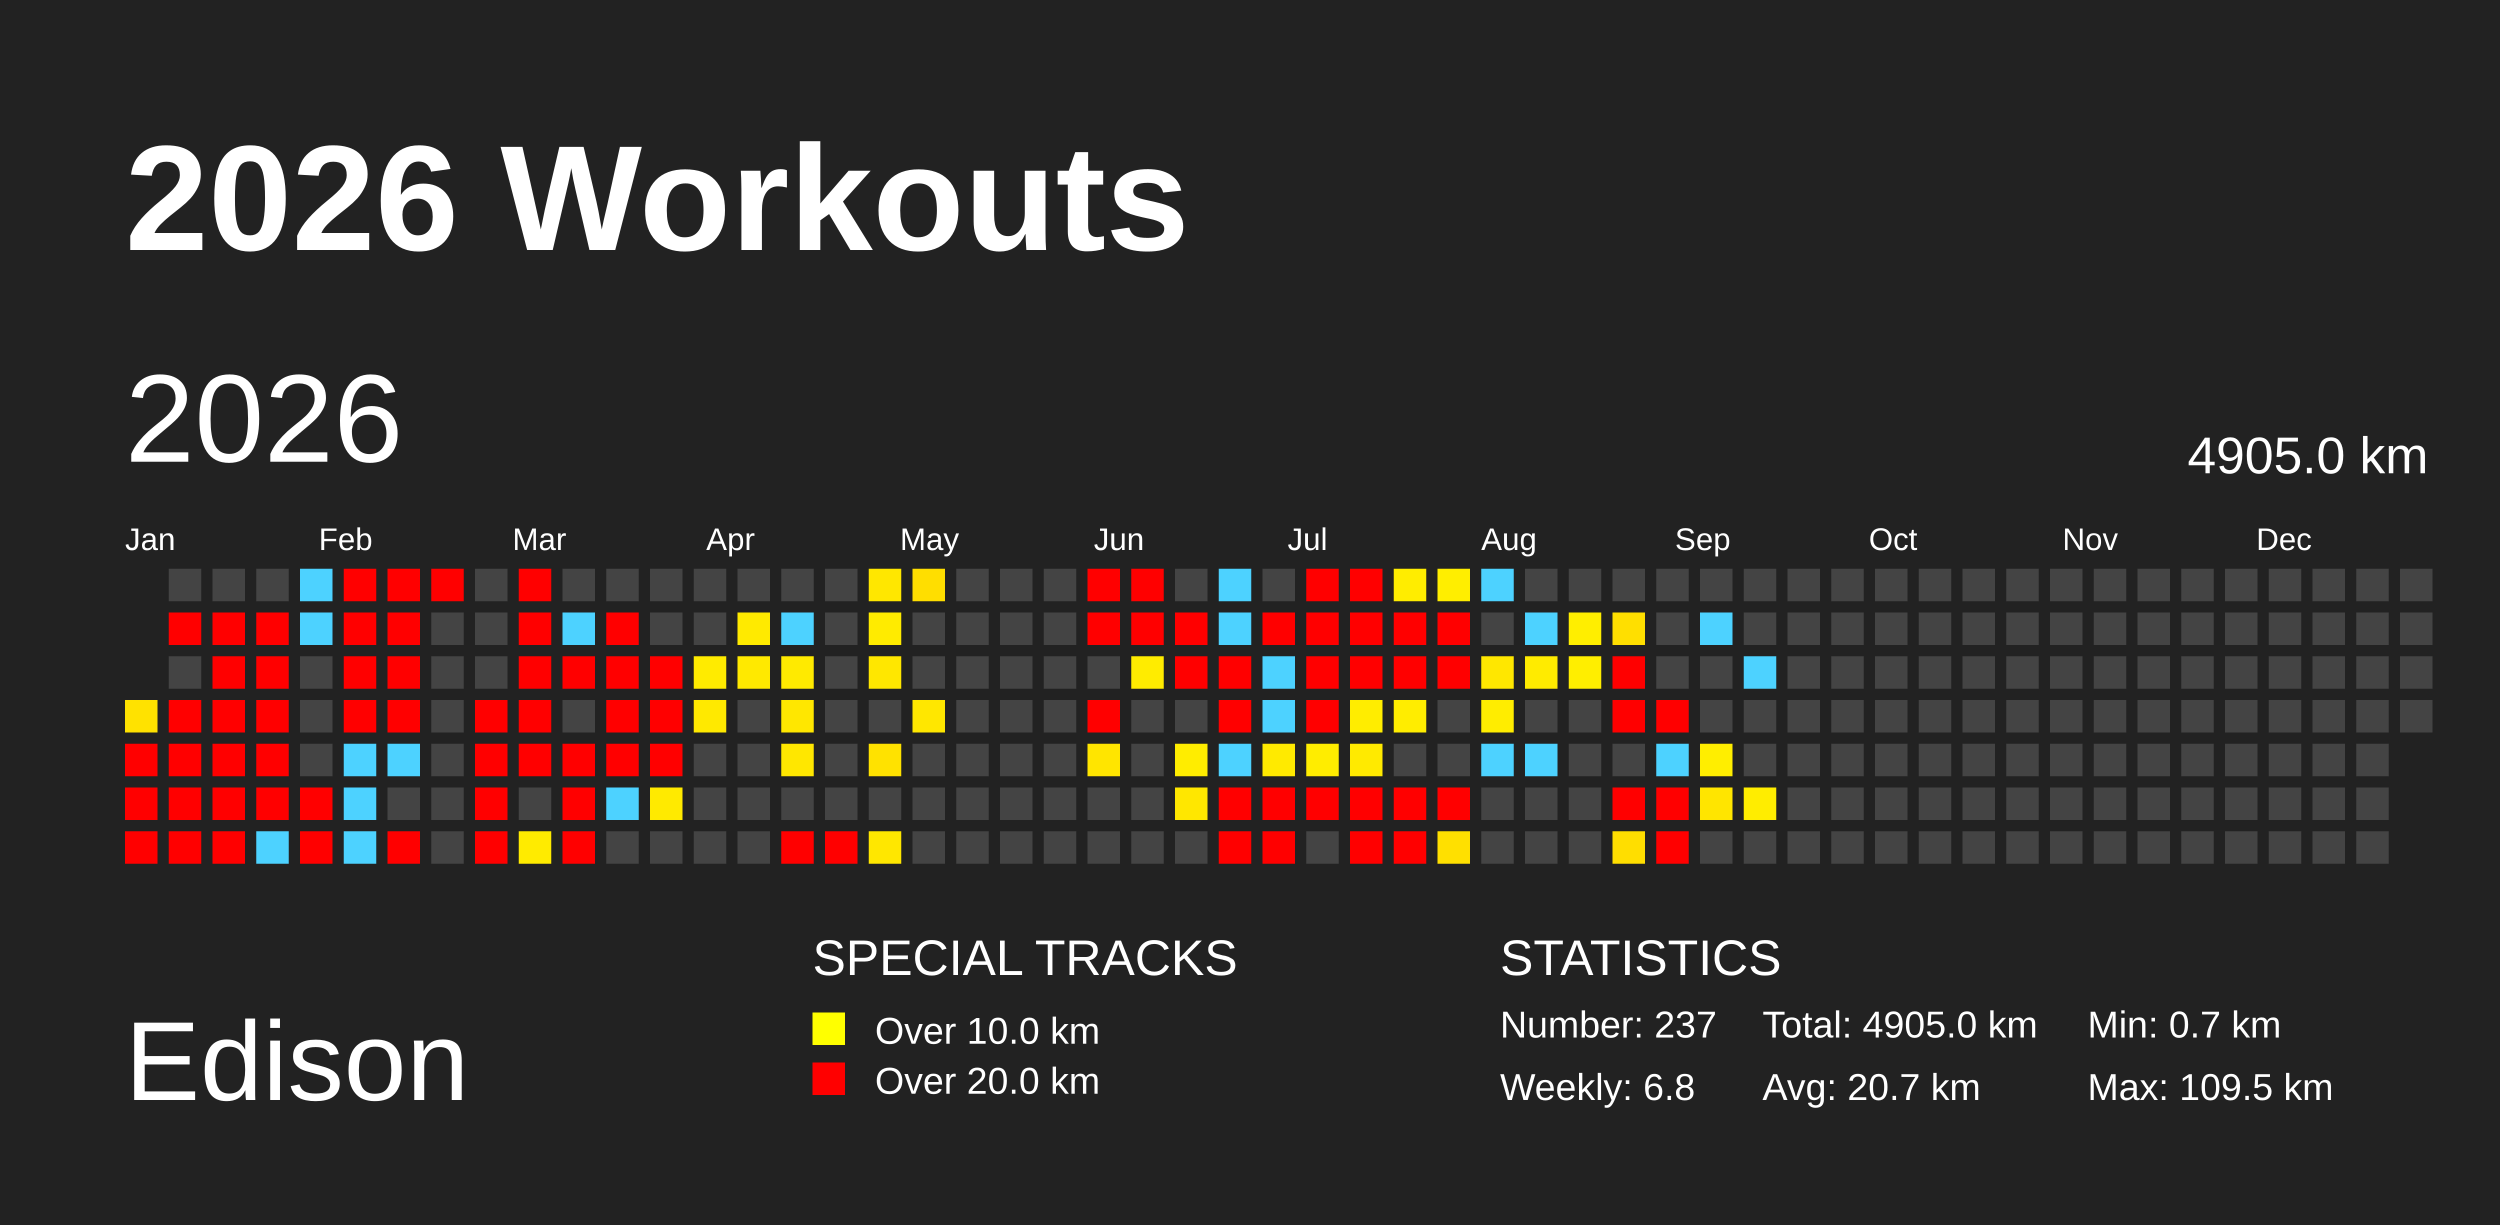
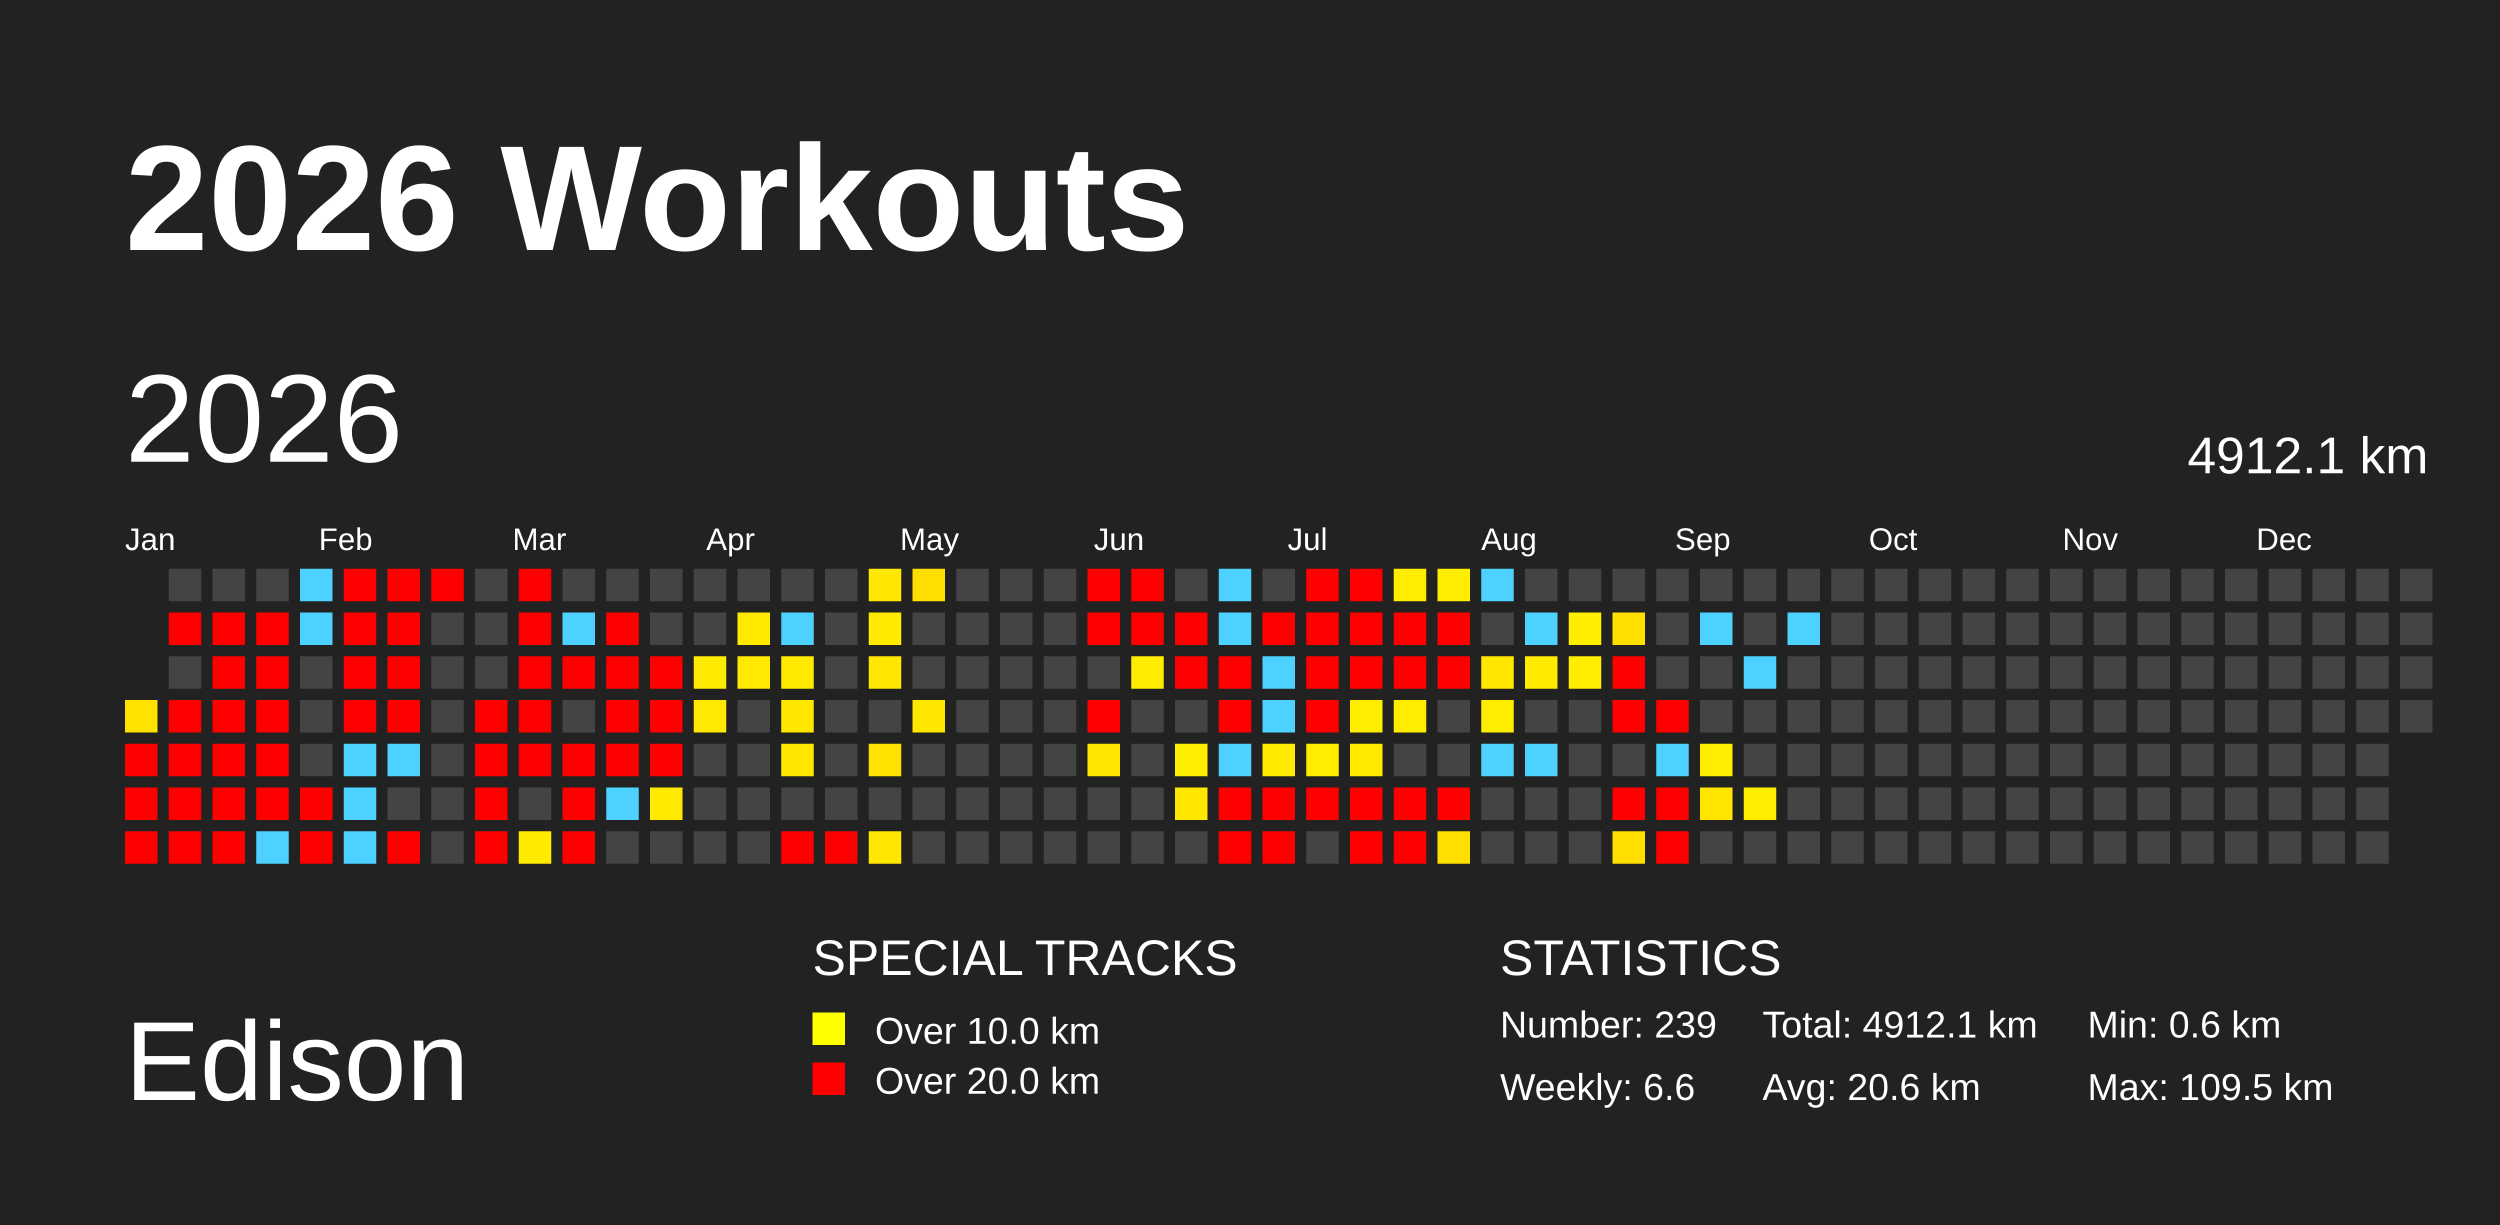
<svg xmlns="http://www.w3.org/2000/svg" baseProfile="full" height="98mm" version="1.1" viewBox="0,0,200,98" width="200mm">
  <defs />
  <rect fill="#222222" height="98" width="200" x="0" y="0" />
  <text fill="#FFFFFF" style="font-size:12px; font-family:Arial; font-weight:bold;" x="10" y="20">2026 Workouts</text>
  <text fill="#FFFFFF" style="font-size:9px; font-family:Arial" x="10" y="88">Edison</text>
  <text fill="#FFFFFF" style="font-size:4px; font-family:Arial" x="65" y="78">SPECIAL TRACKS</text>
  <rect fill="yellow" height="2.6" width="2.6" x="65" y="81" />
  <text fill="#FFFFFF" style="font-size:3px; font-family:Arial" x="70" y="83.5">Over 10.0 km</text>
  <rect fill="red" height="2.6" width="2.6" x="65" y="85" />
  <text fill="#FFFFFF" style="font-size:3px; font-family:Arial" x="70" y="87.5">Over 20.0 km</text>
  <text fill="#FFFFFF" style="font-size:4px; font-family:Arial" x="120" y="78">STATISTICS</text>
-   <text fill="#FFFFFF" style="font-size:3px; font-family:Arial" x="120" y="83">Number: 237</text>
-   <text fill="#FFFFFF" style="font-size:3px; font-family:Arial" x="120" y="88">Weekly: 6.8</text>
-   <text fill="#FFFFFF" style="font-size:3px; font-family:Arial" x="141" y="83">Total: 4905.0 km</text>
-   <text fill="#FFFFFF" style="font-size:3px; font-family:Arial" x="141" y="88">Avg: 20.7 km</text>
-   <text fill="#FFFFFF" style="font-size:3px; font-family:Arial" x="167" y="83">Min: 0.7 km</text>
+   <text fill="#FFFFFF" style="font-size:3px; font-family:Arial" x="120" y="83">Number: 239</text>
+   <text fill="#FFFFFF" style="font-size:3px; font-family:Arial" x="120" y="88">Weekly: 6.6</text>
+   <text fill="#FFFFFF" style="font-size:3px; font-family:Arial" x="141" y="83">Total: 4912.1 km</text>
+   <text fill="#FFFFFF" style="font-size:3px; font-family:Arial" x="141" y="88">Avg: 20.6 km</text>
+   <text fill="#FFFFFF" style="font-size:3px; font-family:Arial" x="167" y="83">Min: 0.6 km</text>
  <text fill="#FFFFFF" style="font-size:3px; font-family:Arial" x="167" y="88">Max: 109.5 km</text>
  <text dominant-baseline="hanging" fill="#FFFFFF" style="font-size:10.0px; font-family:Arial;" x="10" y="30">2026</text>
-   <text dominant-baseline="hanging" fill="#FFFFFF" style="font-size:4.125px; font-family:Arial;" x="175" y="35">4905.0 km</text>
+   <text dominant-baseline="hanging" fill="#FFFFFF" style="font-size:4.125px; font-family:Arial;" x="175" y="35">4912.1 km</text>
  <text fill="#FFFFFF" style="font-size:2.5px; font-family:Arial" x="10.0" y="44">Jan</text>
  <text fill="#FFFFFF" style="font-size:2.5px; font-family:Arial" x="25.5" y="44">Feb</text>
  <text fill="#FFFFFF" style="font-size:2.5px; font-family:Arial" x="41.0" y="44">Mar</text>
  <text fill="#FFFFFF" style="font-size:2.5px; font-family:Arial" x="56.5" y="44">Apr</text>
  <text fill="#FFFFFF" style="font-size:2.5px; font-family:Arial" x="72.0" y="44">May</text>
  <text fill="#FFFFFF" style="font-size:2.5px; font-family:Arial" x="87.5" y="44">Jun</text>
  <text fill="#FFFFFF" style="font-size:2.5px; font-family:Arial" x="103.0" y="44">Jul</text>
  <text fill="#FFFFFF" style="font-size:2.5px; font-family:Arial" x="118.5" y="44">Aug</text>
  <text fill="#FFFFFF" style="font-size:2.5px; font-family:Arial" x="134.0" y="44">Sep</text>
  <text fill="#FFFFFF" style="font-size:2.5px; font-family:Arial" x="149.5" y="44">Oct</text>
  <text fill="#FFFFFF" style="font-size:2.5px; font-family:Arial" x="165.0" y="44">Nov</text>
  <text fill="#FFFFFF" style="font-size:2.5px; font-family:Arial" x="180.5" y="44">Dec</text>
  <rect fill="#ffe200" height="2.6" width="2.6" x="10.0" y="56.0" />
  <rect fill="red" height="2.6" width="2.6" x="10.0" y="59.5" />
  <rect fill="red" height="2.6" width="2.6" x="10.0" y="63.0" />
  <rect fill="red" height="2.6" width="2.6" x="10.0" y="66.5" />
  <rect fill="#444444" height="2.6" width="2.6" x="13.5" y="45.5" />
  <rect fill="red" height="2.6" width="2.6" x="13.5" y="49.0" />
  <rect fill="#444444" height="2.6" width="2.6" x="13.5" y="52.5" />
  <rect fill="red" height="2.6" width="2.6" x="13.5" y="56.0" />
  <rect fill="red" height="2.6" width="2.6" x="13.5" y="59.5" />
  <rect fill="red" height="2.6" width="2.6" x="13.5" y="63.0" />
  <rect fill="red" height="2.6" width="2.6" x="13.5" y="66.5" />
  <rect fill="#444444" height="2.6" width="2.6" x="17.0" y="45.5" />
  <rect fill="red" height="2.6" width="2.6" x="17.0" y="49.0" />
  <rect fill="red" height="2.6" width="2.6" x="17.0" y="52.5" />
  <rect fill="red" height="2.6" width="2.6" x="17.0" y="56.0" />
  <rect fill="red" height="2.6" width="2.6" x="17.0" y="59.5" />
  <rect fill="red" height="2.6" width="2.6" x="17.0" y="63.0" />
  <rect fill="red" height="2.6" width="2.6" x="17.0" y="66.5" />
  <rect fill="#444444" height="2.6" width="2.6" x="20.5" y="45.5" />
  <rect fill="red" height="2.6" width="2.6" x="20.5" y="49.0" />
  <rect fill="red" height="2.6" width="2.6" x="20.5" y="52.5" />
  <rect fill="red" height="2.6" width="2.6" x="20.5" y="56.0" />
  <rect fill="red" height="2.6" width="2.6" x="20.5" y="59.5" />
  <rect fill="red" height="2.6" width="2.6" x="20.5" y="63.0" />
  <rect fill="#4dd2ff" height="2.6" width="2.6" x="20.5" y="66.5" />
  <rect fill="#4dd2ff" height="2.6" width="2.6" x="24.0" y="45.5" />
  <rect fill="#4dd2ff" height="2.6" width="2.6" x="24.0" y="49.0" />
  <rect fill="#444444" height="2.6" width="2.6" x="24.0" y="52.5" />
  <rect fill="#444444" height="2.6" width="2.6" x="24.0" y="56.0" />
  <rect fill="#444444" height="2.6" width="2.6" x="24.0" y="59.5" />
  <rect fill="red" height="2.6" width="2.6" x="24.0" y="63.0" />
  <rect fill="red" height="2.6" width="2.6" x="24.0" y="66.5" />
  <rect fill="red" height="2.6" width="2.6" x="27.5" y="45.5" />
  <rect fill="red" height="2.6" width="2.6" x="27.5" y="49.0" />
  <rect fill="red" height="2.6" width="2.6" x="27.5" y="52.5" />
  <rect fill="red" height="2.6" width="2.6" x="27.5" y="56.0" />
  <rect fill="#4dd2ff" height="2.6" width="2.6" x="27.5" y="59.5" />
  <rect fill="#4dd2ff" height="2.6" width="2.6" x="27.5" y="63.0" />
  <rect fill="#4dd2ff" height="2.6" width="2.6" x="27.5" y="66.5" />
  <rect fill="red" height="2.6" width="2.6" x="31.0" y="45.5" />
  <rect fill="red" height="2.6" width="2.6" x="31.0" y="49.0" />
  <rect fill="red" height="2.6" width="2.6" x="31.0" y="52.5" />
  <rect fill="red" height="2.6" width="2.6" x="31.0" y="56.0" />
  <rect fill="#4dd2ff" height="2.6" width="2.6" x="31.0" y="59.5" />
  <rect fill="#444444" height="2.6" width="2.6" x="31.0" y="63.0" />
  <rect fill="red" height="2.6" width="2.6" x="31.0" y="66.5" />
  <rect fill="red" height="2.6" width="2.6" x="34.5" y="45.5" />
  <rect fill="#444444" height="2.6" width="2.6" x="34.5" y="49.0" />
  <rect fill="#444444" height="2.6" width="2.6" x="34.5" y="52.5" />
  <rect fill="#444444" height="2.6" width="2.6" x="34.5" y="56.0" />
  <rect fill="#444444" height="2.6" width="2.6" x="34.5" y="59.5" />
  <rect fill="#444444" height="2.6" width="2.6" x="34.5" y="63.0" />
  <rect fill="#444444" height="2.6" width="2.6" x="34.5" y="66.5" />
  <rect fill="#444444" height="2.6" width="2.6" x="38.0" y="45.5" />
  <rect fill="#444444" height="2.6" width="2.6" x="38.0" y="49.0" />
  <rect fill="#444444" height="2.6" width="2.6" x="38.0" y="52.5" />
  <rect fill="red" height="2.6" width="2.6" x="38.0" y="56.0" />
  <rect fill="red" height="2.6" width="2.6" x="38.0" y="59.5" />
  <rect fill="red" height="2.6" width="2.6" x="38.0" y="63.0" />
  <rect fill="red" height="2.6" width="2.6" x="38.0" y="66.5" />
  <rect fill="red" height="2.6" width="2.6" x="41.5" y="45.5" />
  <rect fill="red" height="2.6" width="2.6" x="41.5" y="49.0" />
  <rect fill="red" height="2.6" width="2.6" x="41.5" y="52.5" />
  <rect fill="red" height="2.6" width="2.6" x="41.5" y="56.0" />
  <rect fill="red" height="2.6" width="2.6" x="41.5" y="59.5" />
  <rect fill="#444444" height="2.6" width="2.6" x="41.5" y="63.0" />
  <rect fill="#ffeb00" height="2.6" width="2.6" x="41.5" y="66.5" />
  <rect fill="#444444" height="2.6" width="2.6" x="45.0" y="45.5" />
  <rect fill="#4dd2ff" height="2.6" width="2.6" x="45.0" y="49.0" />
  <rect fill="red" height="2.6" width="2.6" x="45.0" y="52.5" />
  <rect fill="#444444" height="2.6" width="2.6" x="45.0" y="56.0" />
  <rect fill="red" height="2.6" width="2.6" x="45.0" y="59.5" />
  <rect fill="red" height="2.6" width="2.6" x="45.0" y="63.0" />
  <rect fill="red" height="2.6" width="2.6" x="45.0" y="66.5" />
  <rect fill="#444444" height="2.6" width="2.6" x="48.5" y="45.5" />
  <rect fill="red" height="2.6" width="2.6" x="48.5" y="49.0" />
  <rect fill="red" height="2.6" width="2.6" x="48.5" y="52.5" />
  <rect fill="red" height="2.6" width="2.6" x="48.5" y="56.0" />
  <rect fill="red" height="2.6" width="2.6" x="48.5" y="59.5" />
  <rect fill="#4dd2ff" height="2.6" width="2.6" x="48.5" y="63.0" />
  <rect fill="#444444" height="2.6" width="2.6" x="48.5" y="66.5" />
  <rect fill="#444444" height="2.6" width="2.6" x="52.0" y="45.5" />
  <rect fill="#444444" height="2.6" width="2.6" x="52.0" y="49.0" />
  <rect fill="red" height="2.6" width="2.6" x="52.0" y="52.5" />
  <rect fill="red" height="2.6" width="2.6" x="52.0" y="56.0" />
  <rect fill="red" height="2.6" width="2.6" x="52.0" y="59.5" />
  <rect fill="#ffea00" height="2.6" width="2.6" x="52.0" y="63.0" />
  <rect fill="#444444" height="2.6" width="2.6" x="52.0" y="66.5" />
  <rect fill="#444444" height="2.6" width="2.6" x="55.5" y="45.5" />
  <rect fill="#444444" height="2.6" width="2.6" x="55.5" y="49.0" />
  <rect fill="#ffeb00" height="2.6" width="2.6" x="55.5" y="52.5" />
  <rect fill="#ffe900" height="2.6" width="2.6" x="55.5" y="56.0" />
  <rect fill="#444444" height="2.6" width="2.6" x="55.5" y="59.5" />
  <rect fill="#444444" height="2.6" width="2.6" x="55.5" y="63.0" />
  <rect fill="#444444" height="2.6" width="2.6" x="55.5" y="66.5" />
  <rect fill="#444444" height="2.6" width="2.6" x="59.0" y="45.5" />
  <rect fill="#ffea00" height="2.6" width="2.6" x="59.0" y="49.0" />
  <rect fill="#ffe900" height="2.6" width="2.6" x="59.0" y="52.5" />
  <rect fill="#444444" height="2.6" width="2.6" x="59.0" y="56.0" />
  <rect fill="#444444" height="2.6" width="2.6" x="59.0" y="59.5" />
  <rect fill="#444444" height="2.6" width="2.6" x="59.0" y="63.0" />
  <rect fill="#444444" height="2.6" width="2.6" x="59.0" y="66.5" />
  <rect fill="#444444" height="2.6" width="2.6" x="62.5" y="45.5" />
  <rect fill="#4dd2ff" height="2.6" width="2.6" x="62.5" y="49.0" />
  <rect fill="#ffea00" height="2.6" width="2.6" x="62.5" y="52.5" />
  <rect fill="#ffe700" height="2.6" width="2.6" x="62.5" y="56.0" />
  <rect fill="#ffe700" height="2.6" width="2.6" x="62.5" y="59.5" />
  <rect fill="#444444" height="2.6" width="2.6" x="62.5" y="63.0" />
  <rect fill="red" height="2.6" width="2.6" x="62.5" y="66.5" />
  <rect fill="#444444" height="2.6" width="2.6" x="66.0" y="45.5" />
  <rect fill="#444444" height="2.6" width="2.6" x="66.0" y="49.0" />
  <rect fill="#444444" height="2.6" width="2.6" x="66.0" y="52.5" />
  <rect fill="#444444" height="2.6" width="2.6" x="66.0" y="56.0" />
  <rect fill="#444444" height="2.6" width="2.6" x="66.0" y="59.5" />
  <rect fill="#444444" height="2.6" width="2.6" x="66.0" y="63.0" />
  <rect fill="red" height="2.6" width="2.6" x="66.0" y="66.5" />
  <rect fill="#ffe700" height="2.6" width="2.6" x="69.5" y="45.5" />
  <rect fill="#ffeb00" height="2.6" width="2.6" x="69.5" y="49.0" />
  <rect fill="#ffe700" height="2.6" width="2.6" x="69.5" y="52.5" />
  <rect fill="#444444" height="2.6" width="2.6" x="69.5" y="56.0" />
  <rect fill="#ffe200" height="2.6" width="2.6" x="69.5" y="59.5" />
  <rect fill="#444444" height="2.6" width="2.6" x="69.5" y="63.0" />
  <rect fill="#ffe700" height="2.6" width="2.6" x="69.5" y="66.5" />
  <rect fill="#ffde00" height="2.6" width="2.6" x="73.0" y="45.5" />
  <rect fill="#444444" height="2.6" width="2.6" x="73.0" y="49.0" />
  <rect fill="#444444" height="2.6" width="2.6" x="73.0" y="52.5" />
  <rect fill="#ffe700" height="2.6" width="2.6" x="73.0" y="56.0" />
  <rect fill="#444444" height="2.6" width="2.6" x="73.0" y="59.5" />
  <rect fill="#444444" height="2.6" width="2.6" x="73.0" y="63.0" />
  <rect fill="#444444" height="2.6" width="2.6" x="73.0" y="66.5" />
  <rect fill="#444444" height="2.6" width="2.6" x="76.5" y="45.5" />
  <rect fill="#444444" height="2.6" width="2.6" x="76.5" y="49.0" />
  <rect fill="#444444" height="2.6" width="2.6" x="76.5" y="52.5" />
  <rect fill="#444444" height="2.6" width="2.6" x="76.5" y="56.0" />
  <rect fill="#444444" height="2.6" width="2.6" x="76.5" y="59.5" />
  <rect fill="#444444" height="2.6" width="2.6" x="76.5" y="63.0" />
  <rect fill="#444444" height="2.6" width="2.6" x="76.5" y="66.5" />
  <rect fill="#444444" height="2.6" width="2.6" x="80.0" y="45.5" />
  <rect fill="#444444" height="2.6" width="2.6" x="80.0" y="49.0" />
  <rect fill="#444444" height="2.6" width="2.6" x="80.0" y="52.5" />
  <rect fill="#444444" height="2.6" width="2.6" x="80.0" y="56.0" />
  <rect fill="#444444" height="2.6" width="2.6" x="80.0" y="59.5" />
  <rect fill="#444444" height="2.6" width="2.6" x="80.0" y="63.0" />
  <rect fill="#444444" height="2.6" width="2.6" x="80.0" y="66.5" />
  <rect fill="#444444" height="2.6" width="2.6" x="83.5" y="45.5" />
  <rect fill="#444444" height="2.6" width="2.6" x="83.5" y="49.0" />
  <rect fill="#444444" height="2.6" width="2.6" x="83.5" y="52.5" />
  <rect fill="#444444" height="2.6" width="2.6" x="83.5" y="56.0" />
  <rect fill="#444444" height="2.6" width="2.6" x="83.5" y="59.5" />
  <rect fill="#444444" height="2.6" width="2.6" x="83.5" y="63.0" />
  <rect fill="#444444" height="2.6" width="2.6" x="83.5" y="66.5" />
  <rect fill="red" height="2.6" width="2.6" x="87.0" y="45.5" />
  <rect fill="red" height="2.6" width="2.6" x="87.0" y="49.0" />
  <rect fill="#444444" height="2.6" width="2.6" x="87.0" y="52.5" />
  <rect fill="red" height="2.6" width="2.6" x="87.0" y="56.0" />
  <rect fill="#ffe500" height="2.6" width="2.6" x="87.0" y="59.5" />
  <rect fill="#444444" height="2.6" width="2.6" x="87.0" y="63.0" />
  <rect fill="#444444" height="2.6" width="2.6" x="87.0" y="66.5" />
  <rect fill="red" height="2.6" width="2.6" x="90.5" y="45.5" />
  <rect fill="red" height="2.6" width="2.6" x="90.5" y="49.0" />
  <rect fill="#ffec00" height="2.6" width="2.6" x="90.5" y="52.5" />
  <rect fill="#444444" height="2.6" width="2.6" x="90.5" y="56.0" />
  <rect fill="#444444" height="2.6" width="2.6" x="90.5" y="59.5" />
  <rect fill="#444444" height="2.6" width="2.6" x="90.5" y="63.0" />
  <rect fill="#444444" height="2.6" width="2.6" x="90.5" y="66.5" />
  <rect fill="#444444" height="2.6" width="2.6" x="94.0" y="45.5" />
  <rect fill="red" height="2.6" width="2.6" x="94.0" y="49.0" />
  <rect fill="red" height="2.6" width="2.6" x="94.0" y="52.5" />
  <rect fill="#444444" height="2.6" width="2.6" x="94.0" y="56.0" />
  <rect fill="#ffed00" height="2.6" width="2.6" x="94.0" y="59.5" />
  <rect fill="#ffe700" height="2.6" width="2.6" x="94.0" y="63.0" />
  <rect fill="#444444" height="2.6" width="2.6" x="94.0" y="66.5" />
  <rect fill="#4dd2ff" height="2.6" width="2.6" x="97.5" y="45.5" />
  <rect fill="#4dd2ff" height="2.6" width="2.6" x="97.5" y="49.0" />
  <rect fill="red" height="2.6" width="2.6" x="97.5" y="52.5" />
  <rect fill="red" height="2.6" width="2.6" x="97.5" y="56.0" />
  <rect fill="#4dd2ff" height="2.6" width="2.6" x="97.5" y="59.5" />
  <rect fill="red" height="2.6" width="2.6" x="97.5" y="63.0" />
  <rect fill="red" height="2.6" width="2.6" x="97.5" y="66.5" />
  <rect fill="#444444" height="2.6" width="2.6" x="101.0" y="45.5" />
  <rect fill="red" height="2.6" width="2.6" x="101.0" y="49.0" />
  <rect fill="#4dd2ff" height="2.6" width="2.6" x="101.0" y="52.5" />
  <rect fill="#4dd2ff" height="2.6" width="2.6" x="101.0" y="56.0" />
  <rect fill="#ffea00" height="2.6" width="2.6" x="101.0" y="59.5" />
  <rect fill="red" height="2.6" width="2.6" x="101.0" y="63.0" />
  <rect fill="red" height="2.6" width="2.6" x="101.0" y="66.5" />
  <rect fill="red" height="2.6" width="2.6" x="104.5" y="45.5" />
  <rect fill="red" height="2.6" width="2.6" x="104.5" y="49.0" />
  <rect fill="red" height="2.6" width="2.6" x="104.5" y="52.5" />
  <rect fill="red" height="2.6" width="2.6" x="104.5" y="56.0" />
  <rect fill="#ffed00" height="2.6" width="2.6" x="104.5" y="59.5" />
  <rect fill="red" height="2.6" width="2.6" x="104.5" y="63.0" />
  <rect fill="#444444" height="2.6" width="2.6" x="104.5" y="66.5" />
  <rect fill="red" height="2.6" width="2.6" x="108.0" y="45.5" />
  <rect fill="red" height="2.6" width="2.6" x="108.0" y="49.0" />
  <rect fill="red" height="2.6" width="2.6" x="108.0" y="52.5" />
  <rect fill="#ffed00" height="2.6" width="2.6" x="108.0" y="56.0" />
  <rect fill="#ffea00" height="2.6" width="2.6" x="108.0" y="59.5" />
  <rect fill="red" height="2.6" width="2.6" x="108.0" y="63.0" />
  <rect fill="red" height="2.6" width="2.6" x="108.0" y="66.5" />
  <rect fill="#ffed00" height="2.6" width="2.6" x="111.5" y="45.5" />
  <rect fill="red" height="2.6" width="2.6" x="111.5" y="49.0" />
  <rect fill="red" height="2.6" width="2.6" x="111.5" y="52.5" />
  <rect fill="#ffed00" height="2.6" width="2.6" x="111.5" y="56.0" />
  <rect fill="#444444" height="2.6" width="2.6" x="111.5" y="59.5" />
  <rect fill="red" height="2.6" width="2.6" x="111.5" y="63.0" />
  <rect fill="red" height="2.6" width="2.6" x="111.5" y="66.5" />
  <rect fill="#ffee00" height="2.6" width="2.6" x="115.0" y="45.5" />
  <rect fill="red" height="2.6" width="2.6" x="115.0" y="49.0" />
  <rect fill="red" height="2.6" width="2.6" x="115.0" y="52.5" />
  <rect fill="#444444" height="2.6" width="2.6" x="115.0" y="56.0" />
  <rect fill="#444444" height="2.6" width="2.6" x="115.0" y="59.5" />
  <rect fill="red" height="2.6" width="2.6" x="115.0" y="63.0" />
  <rect fill="#ffe000" height="2.6" width="2.6" x="115.0" y="66.5" />
  <rect fill="#4dd2ff" height="2.6" width="2.6" x="118.5" y="45.5" />
  <rect fill="#444444" height="2.6" width="2.6" x="118.5" y="49.0" />
  <rect fill="#ffe700" height="2.6" width="2.6" x="118.5" y="52.5" />
  <rect fill="#ffed00" height="2.6" width="2.6" x="118.5" y="56.0" />
  <rect fill="#4dd2ff" height="2.6" width="2.6" x="118.5" y="59.5" />
  <rect fill="#444444" height="2.6" width="2.6" x="118.5" y="63.0" />
  <rect fill="#444444" height="2.6" width="2.6" x="118.5" y="66.5" />
  <rect fill="#444444" height="2.6" width="2.6" x="122.0" y="45.5" />
  <rect fill="#4dd2ff" height="2.6" width="2.6" x="122.0" y="49.0" />
  <rect fill="#ffeb00" height="2.6" width="2.6" x="122.0" y="52.5" />
  <rect fill="#444444" height="2.6" width="2.6" x="122.0" y="56.0" />
  <rect fill="#4dd2ff" height="2.6" width="2.6" x="122.0" y="59.5" />
  <rect fill="#444444" height="2.6" width="2.6" x="122.0" y="63.0" />
  <rect fill="#444444" height="2.6" width="2.6" x="122.0" y="66.5" />
  <rect fill="#444444" height="2.6" width="2.6" x="125.5" y="45.5" />
  <rect fill="#ffee00" height="2.6" width="2.6" x="125.5" y="49.0" />
  <rect fill="#ffee00" height="2.6" width="2.6" x="125.5" y="52.5" />
  <rect fill="#444444" height="2.6" width="2.6" x="125.5" y="56.0" />
  <rect fill="#444444" height="2.6" width="2.6" x="125.5" y="59.5" />
  <rect fill="#444444" height="2.6" width="2.6" x="125.5" y="63.0" />
  <rect fill="#444444" height="2.6" width="2.6" x="125.5" y="66.5" />
  <rect fill="#444444" height="2.6" width="2.6" x="129.0" y="45.5" />
  <rect fill="#ffdf00" height="2.6" width="2.6" x="129.0" y="49.0" />
  <rect fill="red" height="2.6" width="2.6" x="129.0" y="52.5" />
  <rect fill="red" height="2.6" width="2.6" x="129.0" y="56.0" />
  <rect fill="#444444" height="2.6" width="2.6" x="129.0" y="59.5" />
  <rect fill="red" height="2.6" width="2.6" x="129.0" y="63.0" />
  <rect fill="#ffde00" height="2.6" width="2.6" x="129.0" y="66.5" />
  <rect fill="#444444" height="2.6" width="2.6" x="132.5" y="45.5" />
  <rect fill="#444444" height="2.6" width="2.6" x="132.5" y="49.0" />
  <rect fill="#444444" height="2.6" width="2.6" x="132.5" y="52.5" />
  <rect fill="red" height="2.6" width="2.6" x="132.5" y="56.0" />
  <rect fill="#4dd2ff" height="2.6" width="2.6" x="132.5" y="59.5" />
  <rect fill="red" height="2.6" width="2.6" x="132.5" y="63.0" />
  <rect fill="red" height="2.6" width="2.6" x="132.5" y="66.5" />
  <rect fill="#444444" height="2.6" width="2.6" x="136.0" y="45.5" />
  <rect fill="#4dd2ff" height="2.6" width="2.6" x="136.0" y="49.0" />
  <rect fill="#444444" height="2.6" width="2.6" x="136.0" y="52.5" />
  <rect fill="#444444" height="2.6" width="2.6" x="136.0" y="56.0" />
  <rect fill="#ffee00" height="2.6" width="2.6" x="136.0" y="59.5" />
  <rect fill="#ffe500" height="2.6" width="2.6" x="136.0" y="63.0" />
  <rect fill="#444444" height="2.6" width="2.6" x="136.0" y="66.5" />
  <rect fill="#444444" height="2.6" width="2.6" x="139.5" y="45.5" />
  <rect fill="#444444" height="2.6" width="2.6" x="139.5" y="49.0" />
  <rect fill="#4dd2ff" height="2.6" width="2.6" x="139.5" y="52.5" />
  <rect fill="#444444" height="2.6" width="2.6" x="139.5" y="56.0" />
  <rect fill="#444444" height="2.6" width="2.6" x="139.5" y="59.5" />
  <rect fill="#ffed00" height="2.6" width="2.6" x="139.5" y="63.0" />
  <rect fill="#444444" height="2.6" width="2.6" x="139.5" y="66.5" />
  <rect fill="#444444" height="2.6" width="2.6" x="143.0" y="45.5" />
-   <rect fill="#444444" height="2.6" width="2.6" x="143.0" y="49.0" />
+   <rect fill="#4dd2ff" height="2.6" width="2.6" x="143.0" y="49.0" />
  <rect fill="#444444" height="2.6" width="2.6" x="143.0" y="52.5" />
  <rect fill="#444444" height="2.6" width="2.6" x="143.0" y="56.0" />
  <rect fill="#444444" height="2.6" width="2.6" x="143.0" y="59.5" />
  <rect fill="#444444" height="2.6" width="2.6" x="143.0" y="63.0" />
  <rect fill="#444444" height="2.6" width="2.6" x="143.0" y="66.5" />
  <rect fill="#444444" height="2.6" width="2.6" x="146.5" y="45.5" />
  <rect fill="#444444" height="2.6" width="2.6" x="146.5" y="49.0" />
  <rect fill="#444444" height="2.6" width="2.6" x="146.5" y="52.5" />
  <rect fill="#444444" height="2.6" width="2.6" x="146.5" y="56.0" />
  <rect fill="#444444" height="2.6" width="2.6" x="146.5" y="59.5" />
  <rect fill="#444444" height="2.6" width="2.6" x="146.5" y="63.0" />
  <rect fill="#444444" height="2.6" width="2.6" x="146.5" y="66.5" />
  <rect fill="#444444" height="2.6" width="2.6" x="150.0" y="45.5" />
  <rect fill="#444444" height="2.6" width="2.6" x="150.0" y="49.0" />
  <rect fill="#444444" height="2.6" width="2.6" x="150.0" y="52.5" />
  <rect fill="#444444" height="2.6" width="2.6" x="150.0" y="56.0" />
  <rect fill="#444444" height="2.6" width="2.6" x="150.0" y="59.5" />
  <rect fill="#444444" height="2.6" width="2.6" x="150.0" y="63.0" />
  <rect fill="#444444" height="2.6" width="2.6" x="150.0" y="66.5" />
  <rect fill="#444444" height="2.6" width="2.6" x="153.5" y="45.5" />
  <rect fill="#444444" height="2.6" width="2.6" x="153.5" y="49.0" />
  <rect fill="#444444" height="2.6" width="2.6" x="153.5" y="52.5" />
  <rect fill="#444444" height="2.6" width="2.6" x="153.5" y="56.0" />
  <rect fill="#444444" height="2.6" width="2.6" x="153.5" y="59.5" />
  <rect fill="#444444" height="2.6" width="2.6" x="153.5" y="63.0" />
  <rect fill="#444444" height="2.6" width="2.6" x="153.5" y="66.5" />
  <rect fill="#444444" height="2.6" width="2.6" x="157.0" y="45.5" />
  <rect fill="#444444" height="2.6" width="2.6" x="157.0" y="49.0" />
  <rect fill="#444444" height="2.6" width="2.6" x="157.0" y="52.5" />
  <rect fill="#444444" height="2.6" width="2.6" x="157.0" y="56.0" />
  <rect fill="#444444" height="2.6" width="2.6" x="157.0" y="59.5" />
  <rect fill="#444444" height="2.6" width="2.6" x="157.0" y="63.0" />
  <rect fill="#444444" height="2.6" width="2.6" x="157.0" y="66.5" />
  <rect fill="#444444" height="2.6" width="2.6" x="160.5" y="45.5" />
  <rect fill="#444444" height="2.6" width="2.6" x="160.5" y="49.0" />
  <rect fill="#444444" height="2.6" width="2.6" x="160.5" y="52.5" />
  <rect fill="#444444" height="2.6" width="2.6" x="160.5" y="56.0" />
  <rect fill="#444444" height="2.6" width="2.6" x="160.5" y="59.5" />
  <rect fill="#444444" height="2.6" width="2.6" x="160.5" y="63.0" />
  <rect fill="#444444" height="2.6" width="2.6" x="160.5" y="66.5" />
  <rect fill="#444444" height="2.6" width="2.6" x="164.0" y="45.5" />
  <rect fill="#444444" height="2.6" width="2.6" x="164.0" y="49.0" />
  <rect fill="#444444" height="2.6" width="2.6" x="164.0" y="52.5" />
  <rect fill="#444444" height="2.6" width="2.6" x="164.0" y="56.0" />
  <rect fill="#444444" height="2.6" width="2.6" x="164.0" y="59.5" />
  <rect fill="#444444" height="2.6" width="2.6" x="164.0" y="63.0" />
  <rect fill="#444444" height="2.6" width="2.6" x="164.0" y="66.5" />
  <rect fill="#444444" height="2.6" width="2.6" x="167.5" y="45.5" />
  <rect fill="#444444" height="2.6" width="2.6" x="167.5" y="49.0" />
  <rect fill="#444444" height="2.6" width="2.6" x="167.5" y="52.5" />
  <rect fill="#444444" height="2.6" width="2.6" x="167.5" y="56.0" />
  <rect fill="#444444" height="2.6" width="2.6" x="167.5" y="59.5" />
  <rect fill="#444444" height="2.6" width="2.6" x="167.5" y="63.0" />
  <rect fill="#444444" height="2.6" width="2.6" x="167.5" y="66.5" />
  <rect fill="#444444" height="2.6" width="2.6" x="171.0" y="45.5" />
  <rect fill="#444444" height="2.6" width="2.6" x="171.0" y="49.0" />
  <rect fill="#444444" height="2.6" width="2.6" x="171.0" y="52.5" />
  <rect fill="#444444" height="2.6" width="2.6" x="171.0" y="56.0" />
  <rect fill="#444444" height="2.6" width="2.6" x="171.0" y="59.5" />
  <rect fill="#444444" height="2.6" width="2.6" x="171.0" y="63.0" />
  <rect fill="#444444" height="2.6" width="2.6" x="171.0" y="66.5" />
  <rect fill="#444444" height="2.6" width="2.6" x="174.5" y="45.5" />
  <rect fill="#444444" height="2.6" width="2.6" x="174.5" y="49.0" />
  <rect fill="#444444" height="2.6" width="2.6" x="174.5" y="52.5" />
  <rect fill="#444444" height="2.6" width="2.6" x="174.5" y="56.0" />
  <rect fill="#444444" height="2.6" width="2.6" x="174.5" y="59.5" />
  <rect fill="#444444" height="2.6" width="2.6" x="174.5" y="63.0" />
  <rect fill="#444444" height="2.6" width="2.6" x="174.5" y="66.5" />
  <rect fill="#444444" height="2.6" width="2.6" x="178.0" y="45.5" />
  <rect fill="#444444" height="2.6" width="2.6" x="178.0" y="49.0" />
  <rect fill="#444444" height="2.6" width="2.6" x="178.0" y="52.5" />
  <rect fill="#444444" height="2.6" width="2.6" x="178.0" y="56.0" />
  <rect fill="#444444" height="2.6" width="2.6" x="178.0" y="59.5" />
  <rect fill="#444444" height="2.6" width="2.6" x="178.0" y="63.0" />
  <rect fill="#444444" height="2.6" width="2.6" x="178.0" y="66.5" />
  <rect fill="#444444" height="2.6" width="2.6" x="181.5" y="45.5" />
  <rect fill="#444444" height="2.6" width="2.6" x="181.5" y="49.0" />
  <rect fill="#444444" height="2.6" width="2.6" x="181.5" y="52.5" />
  <rect fill="#444444" height="2.6" width="2.6" x="181.5" y="56.0" />
  <rect fill="#444444" height="2.6" width="2.6" x="181.5" y="59.5" />
  <rect fill="#444444" height="2.6" width="2.6" x="181.5" y="63.0" />
  <rect fill="#444444" height="2.6" width="2.6" x="181.5" y="66.5" />
  <rect fill="#444444" height="2.6" width="2.6" x="185.0" y="45.5" />
  <rect fill="#444444" height="2.6" width="2.6" x="185.0" y="49.0" />
  <rect fill="#444444" height="2.6" width="2.6" x="185.0" y="52.5" />
  <rect fill="#444444" height="2.6" width="2.6" x="185.0" y="56.0" />
  <rect fill="#444444" height="2.6" width="2.6" x="185.0" y="59.5" />
  <rect fill="#444444" height="2.6" width="2.6" x="185.0" y="63.0" />
  <rect fill="#444444" height="2.6" width="2.6" x="185.0" y="66.5" />
  <rect fill="#444444" height="2.6" width="2.6" x="188.5" y="45.5" />
  <rect fill="#444444" height="2.6" width="2.6" x="188.5" y="49.0" />
  <rect fill="#444444" height="2.6" width="2.6" x="188.5" y="52.5" />
  <rect fill="#444444" height="2.6" width="2.6" x="188.5" y="56.0" />
  <rect fill="#444444" height="2.6" width="2.6" x="188.5" y="59.5" />
  <rect fill="#444444" height="2.6" width="2.6" x="188.5" y="63.0" />
  <rect fill="#444444" height="2.6" width="2.6" x="188.5" y="66.5" />
  <rect fill="#444444" height="2.6" width="2.6" x="192.0" y="45.5" />
  <rect fill="#444444" height="2.6" width="2.6" x="192.0" y="49.0" />
  <rect fill="#444444" height="2.6" width="2.6" x="192.0" y="52.5" />
  <rect fill="#444444" height="2.6" width="2.6" x="192.0" y="56.0" />
</svg>
